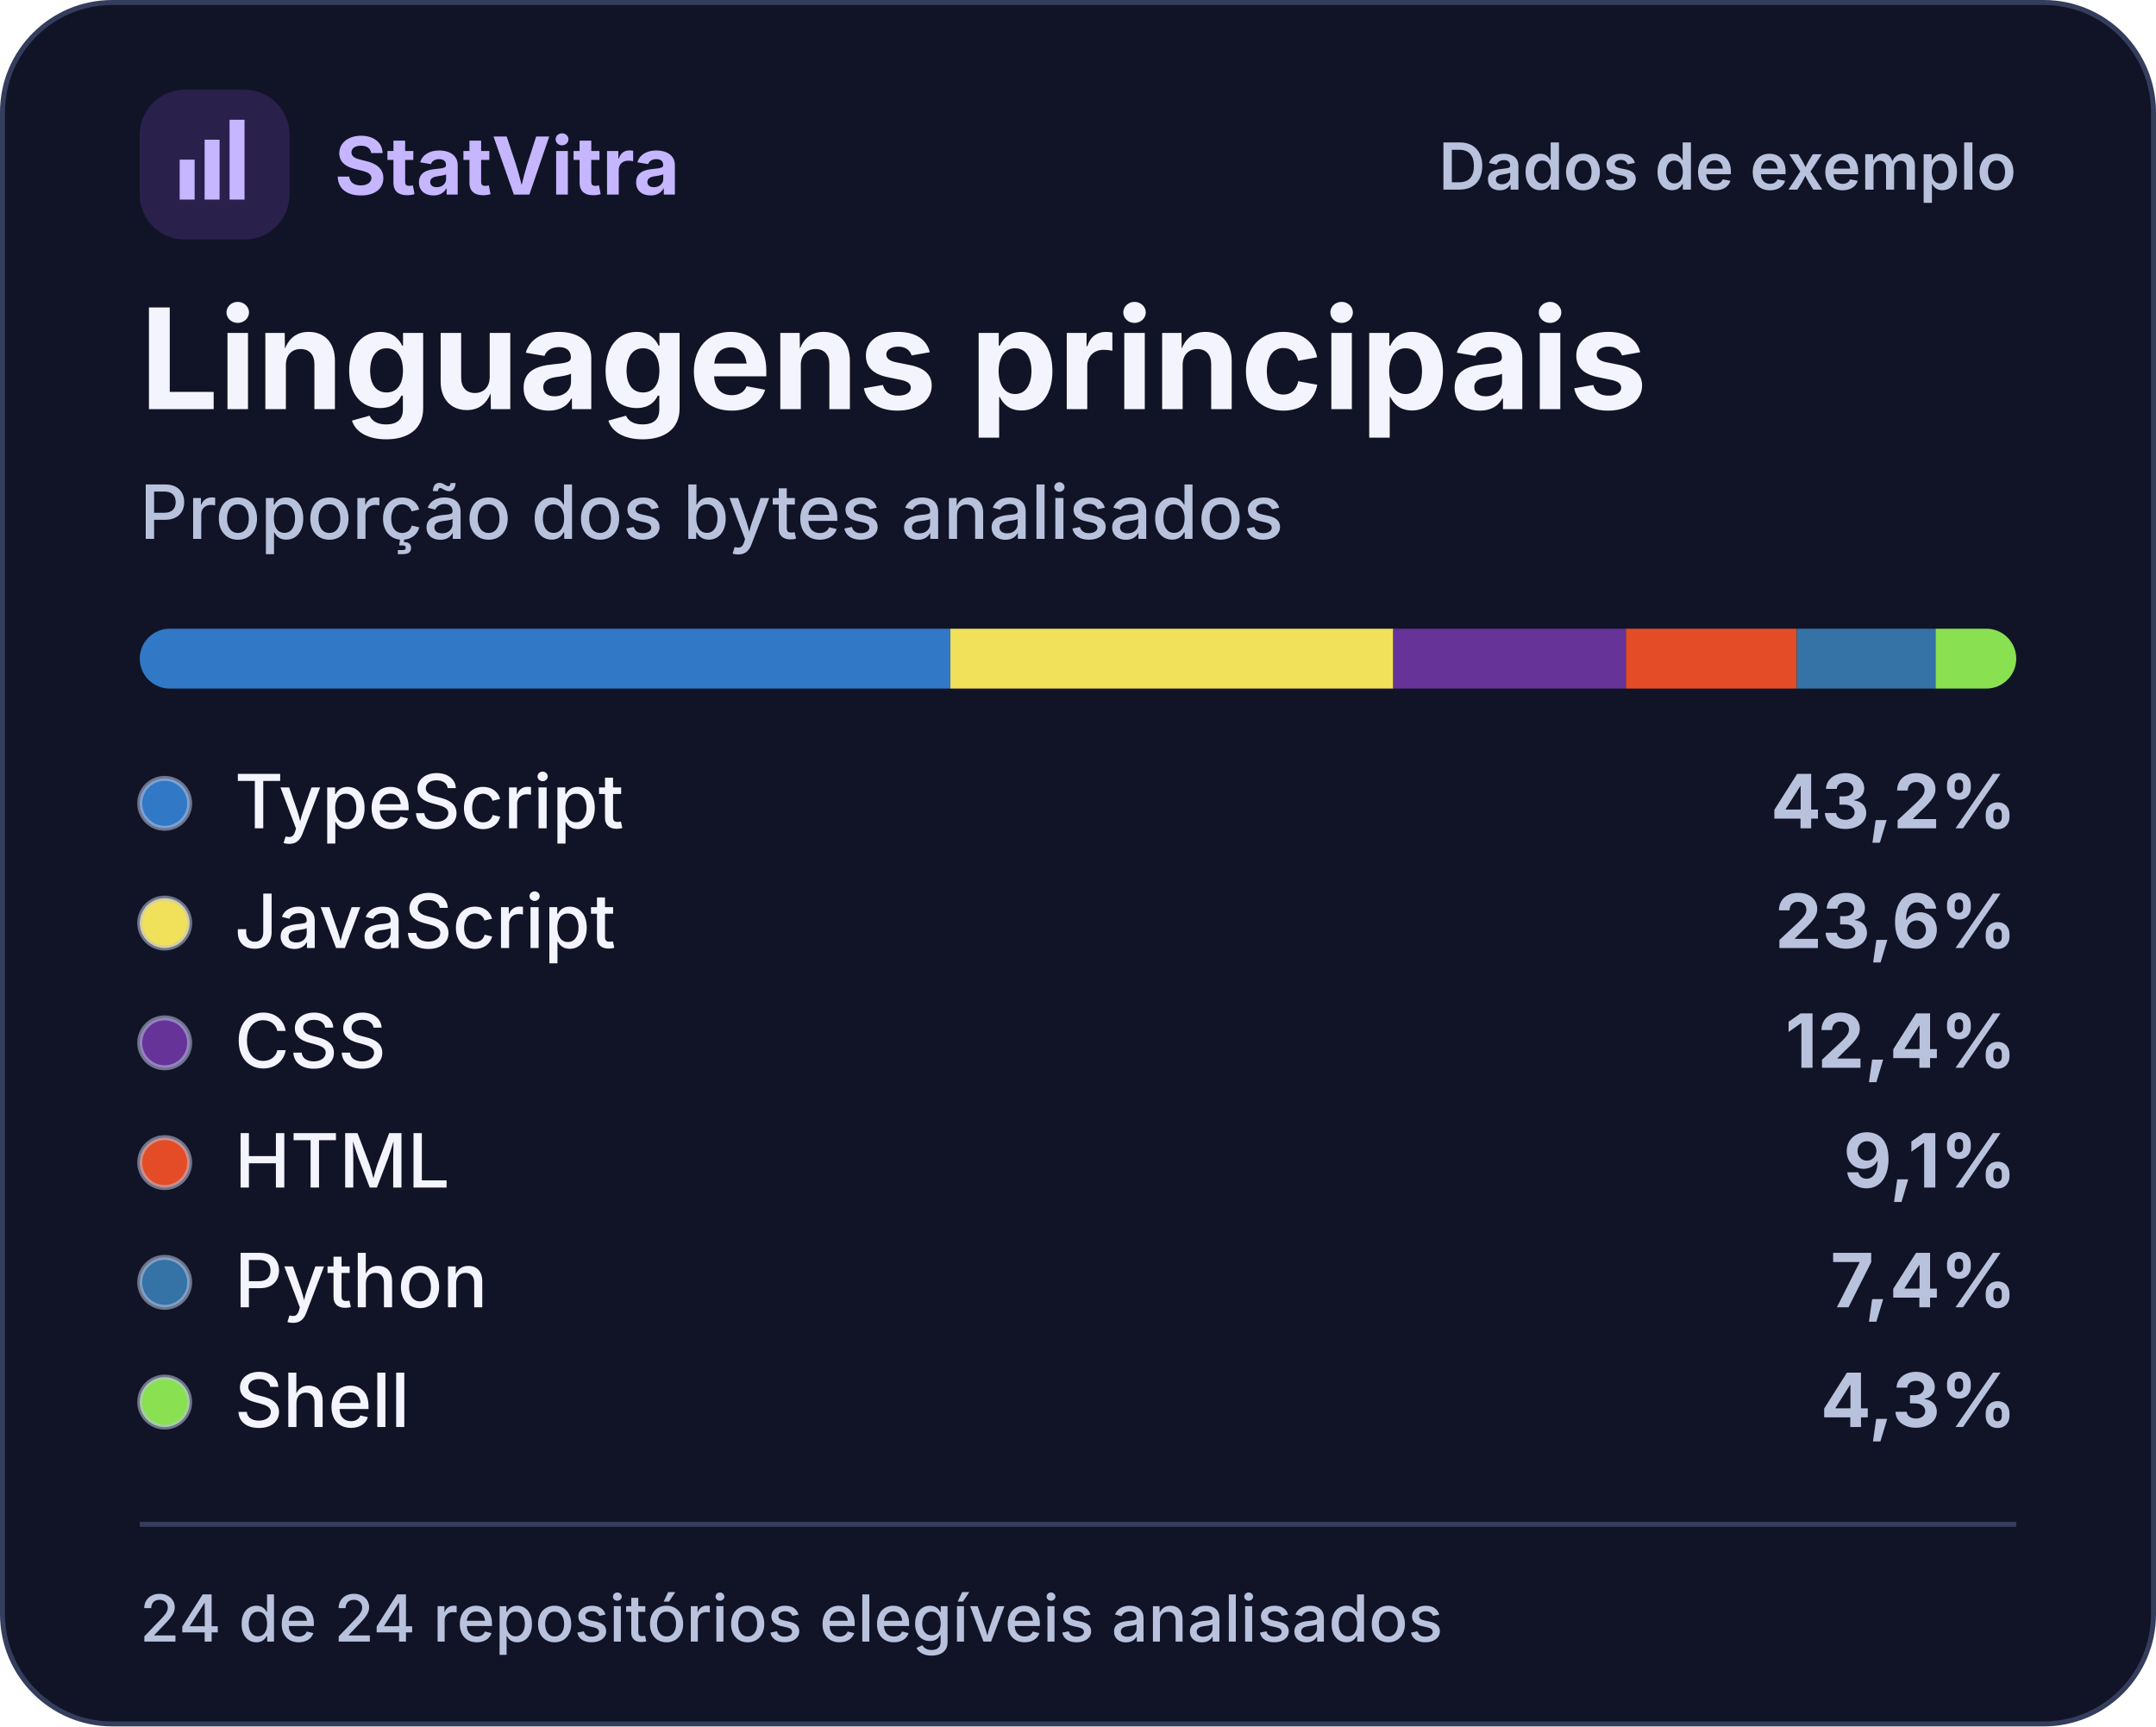
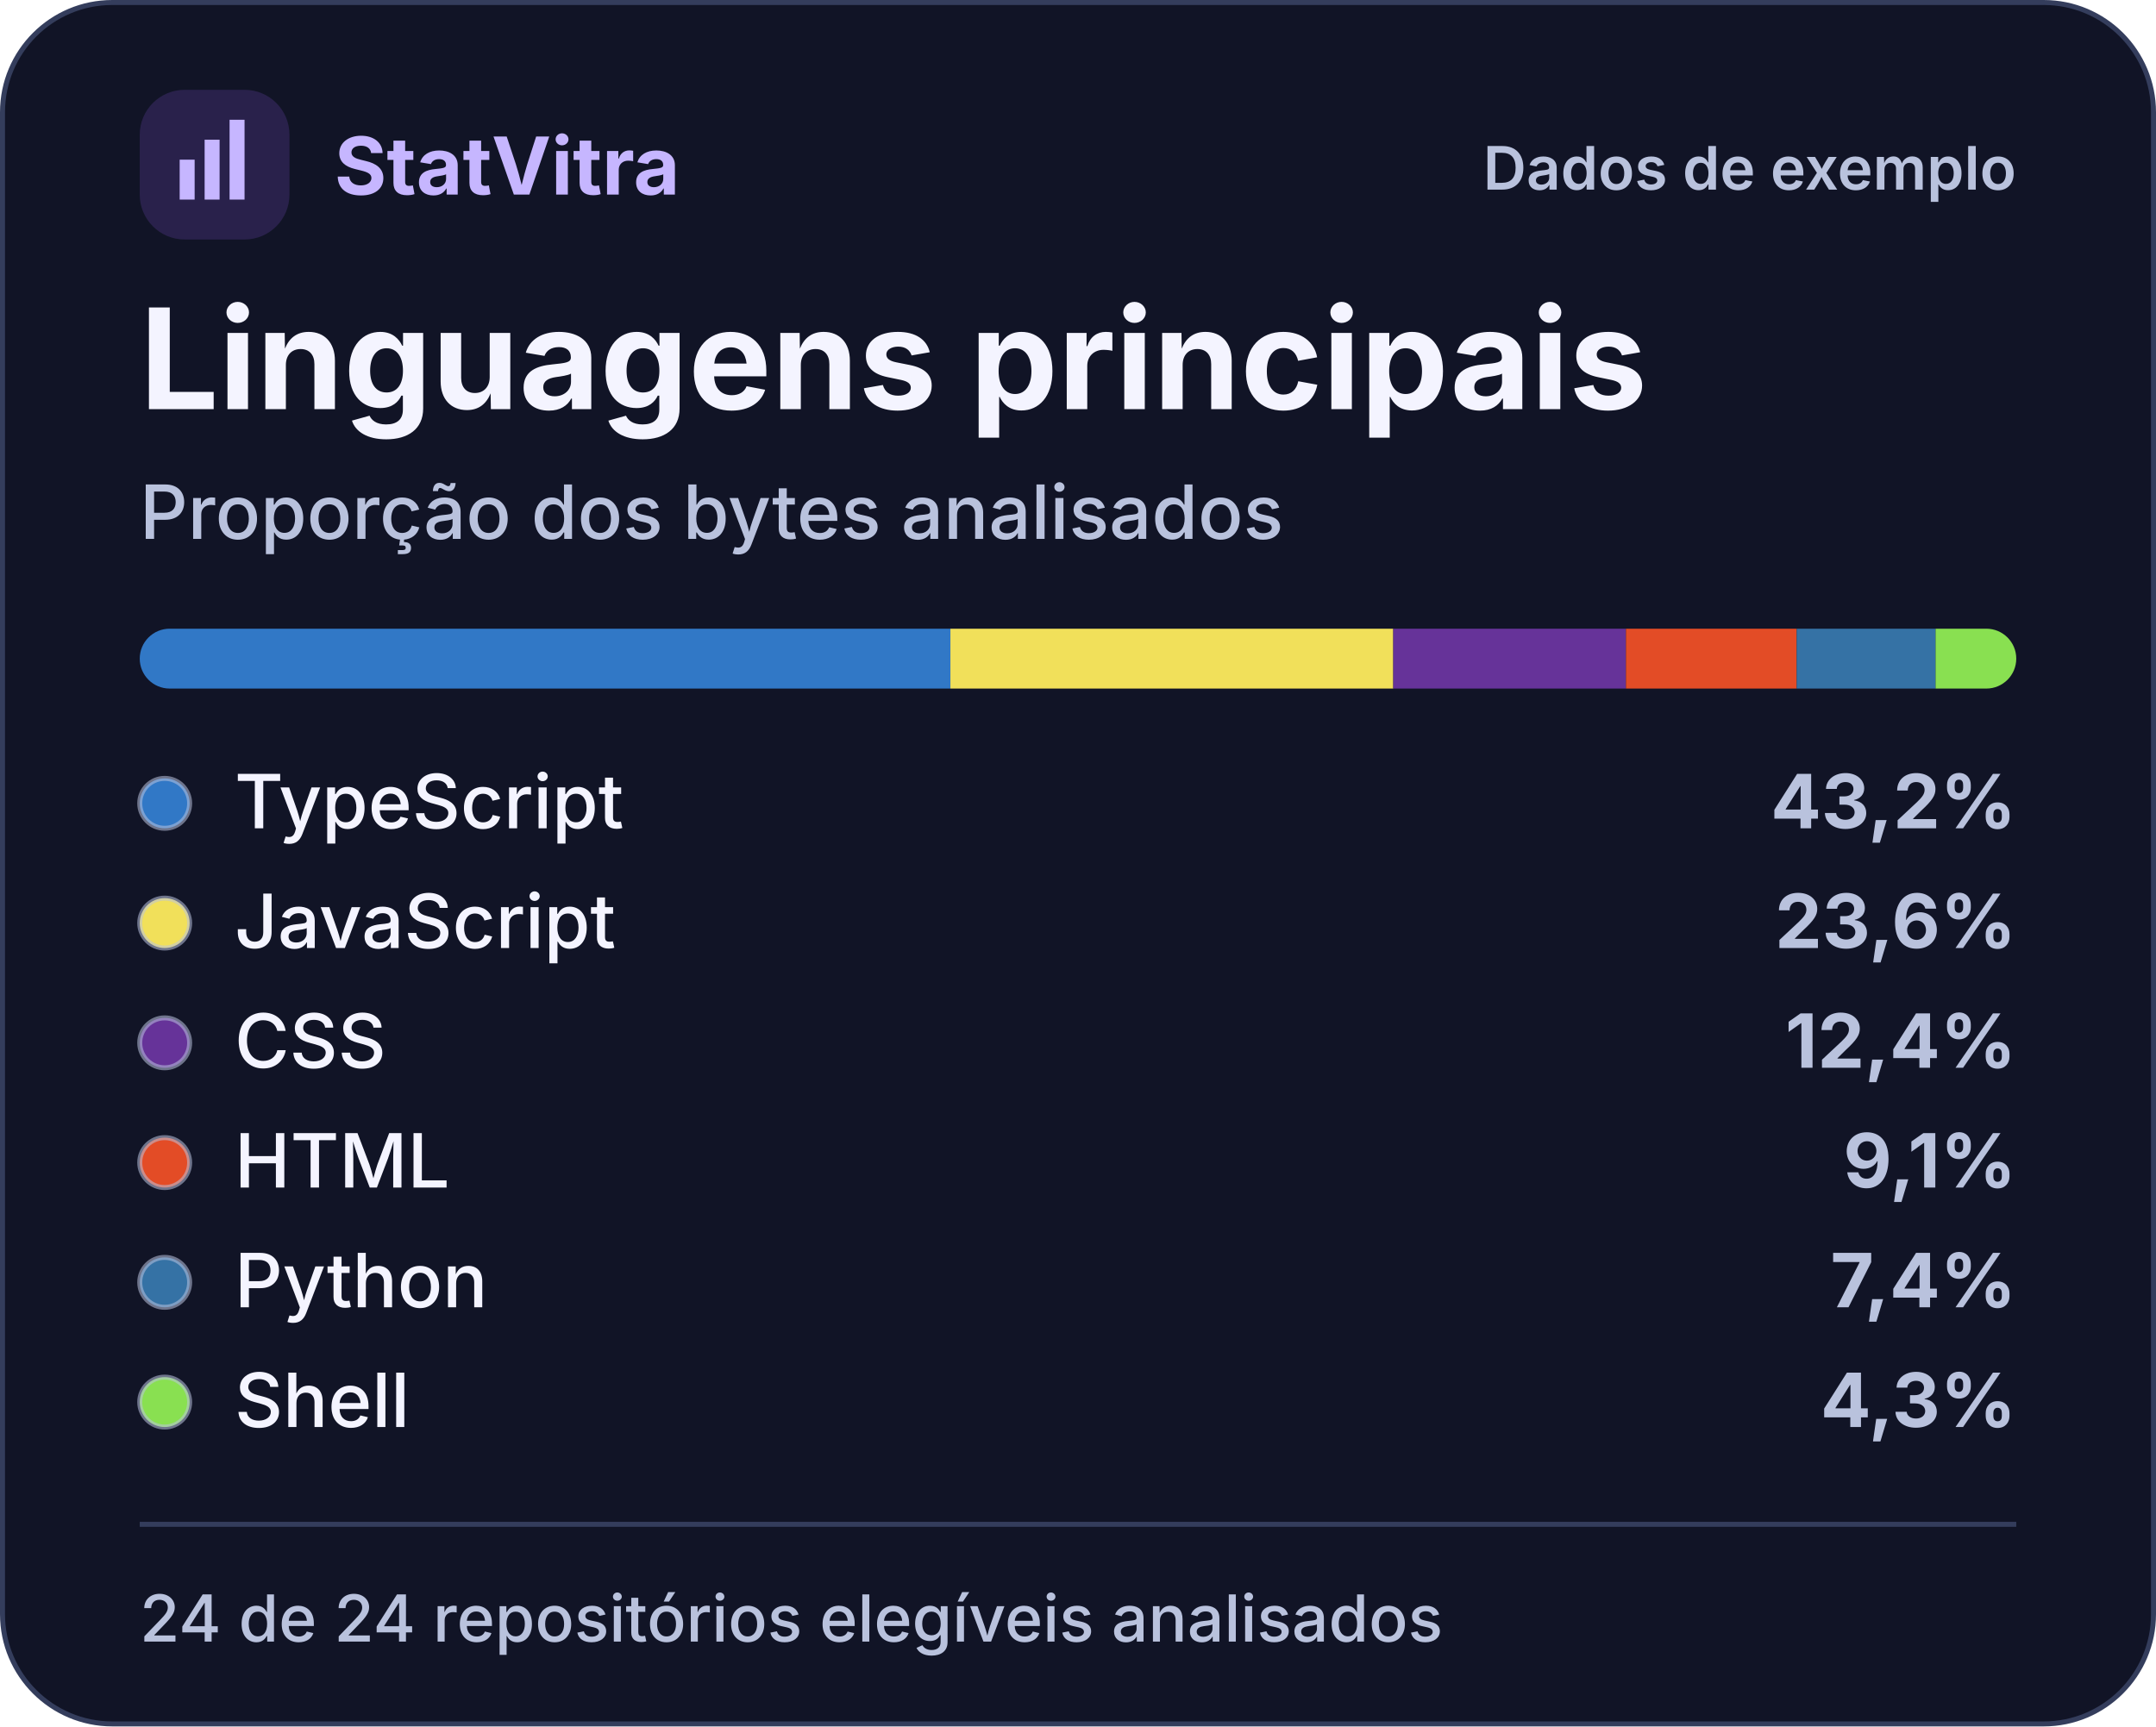
<svg xmlns="http://www.w3.org/2000/svg" width="432" height="346" viewBox="0 0 432 346" role="img" aria-labelledby="title description" xml:lang="pt-BR">
  <g font-family="system-ui, -apple-system, Segoe UI, sans-serif" font-variant-numeric="tabular-nums">
    <rect x="0.5" y="0.5" width="431" height="345" rx="22" fill="#111426" stroke="#343d5c" />
    <rect x="28" y="18" width="30" height="30" rx="9" fill="#29214b" stroke="none" />
    <path d="M36 32h3v8h-3zm5-4h3v12h-3zm5-4h3v16h-3z" fill="#c6b6ff" />
    <text x="67" y="39" font-size="16" font-weight="750" text-anchor="start" fill="#c6b6ff" unicode-bidi="plaintext">StatVitra</text>
-     <text x="404" y="38" font-size="13" font-weight="600" text-anchor="end" fill="#b9c2dd" unicode-bidi="plaintext">Dados de exemplo</text>
+     <text x="404" y="38" font-size="12" font-weight="600" text-anchor="end" fill="#b9c2dd" unicode-bidi="plaintext">Dados de exemplo</text>
    <text x="28" y="82" font-size="28" font-weight="750" text-anchor="start" fill="#f4f4ff" unicode-bidi="plaintext">Linguagens principais</text>
    <text x="28" y="108" font-size="15" font-weight="500" text-anchor="start" fill="#b9c2dd" unicode-bidi="plaintext">Proporção dos bytes analisados</text>
-     <defs>
-       <clipPath id="bar">
-         <rect x="28" y="126" width="376" height="12" rx="6" />
-       </clipPath>
-     </defs>
-     <g clip-path="url(#bar)">
-       <rect x="28" y="126" width="162.432" height="12" rx="0" fill="#3178c6" stroke="none" />
-       <rect x="190.432" y="126" width="88.736" height="12" rx="0" fill="#f1e05a" stroke="none" />
-       <rect x="279.168" y="126" width="46.624" height="12" rx="0" fill="#663399" stroke="none" />
-       <rect x="325.792" y="126" width="34.216" height="12" rx="0" fill="#e34c26" stroke="none" />
-       <rect x="360.008" y="126" width="27.824" height="12" rx="0" fill="#3572A5" stroke="none" />
-       <rect x="387.832" y="126" width="16.168" height="12" rx="0" fill="#89e051" stroke="none" />
+     <g transform="translate(0 0)">
+       <g class="content">
+         <defs>
+           <clipPath id="bar">
+             <rect x="28" y="126" width="376" height="12" rx="6" />
+           </clipPath>
+         </defs>
+         <g clip-path="url(#bar)">
+           <rect x="28" y="126" width="162.432" height="12" rx="0" fill="#3178c6" stroke="none" />
+           <rect x="190.432" y="126" width="88.736" height="12" rx="0" fill="#f1e05a" stroke="none" />
+           <rect x="279.168" y="126" width="46.624" height="12" rx="0" fill="#663399" stroke="none" />
+           <rect x="325.792" y="126" width="34.216" height="12" rx="0" fill="#e34c26" stroke="none" />
+           <rect x="360.008" y="126" width="27.824" height="12" rx="0" fill="#3572A5" stroke="none" />
+           <rect x="387.832" y="126" width="16.168" height="12" rx="0" fill="#89e051" stroke="none" />
+         </g>
+         <circle cx="33" cy="161" r="5" fill="#3178c6" stroke="#b9c2dd" stroke-opacity=".55" />
+         <text x="47" y="166" font-size="15" font-weight="550" text-anchor="start" fill="#f4f4ff" unicode-bidi="plaintext">TypeScript</text>
+         <text x="404" y="166" font-size="15" font-weight="650" text-anchor="end" fill="#b9c2dd" unicode-bidi="plaintext">43,2%</text>
+         <circle cx="33" cy="185" r="5" fill="#f1e05a" stroke="#b9c2dd" stroke-opacity=".55" />
+         <text x="47" y="190" font-size="15" font-weight="550" text-anchor="start" fill="#f4f4ff" unicode-bidi="plaintext">JavaScript</text>
+         <text x="404" y="190" font-size="15" font-weight="650" text-anchor="end" fill="#b9c2dd" unicode-bidi="plaintext">23,6%</text>
+         <circle cx="33" cy="209" r="5" fill="#663399" stroke="#b9c2dd" stroke-opacity=".55" />
+         <text x="47" y="214" font-size="15" font-weight="550" text-anchor="start" fill="#f4f4ff" unicode-bidi="plaintext">CSS</text>
+         <text x="404" y="214" font-size="15" font-weight="650" text-anchor="end" fill="#b9c2dd" unicode-bidi="plaintext">12,4%</text>
+         <circle cx="33" cy="233" r="5" fill="#e34c26" stroke="#b9c2dd" stroke-opacity=".55" />
+         <text x="47" y="238" font-size="15" font-weight="550" text-anchor="start" fill="#f4f4ff" unicode-bidi="plaintext">HTML</text>
+         <text x="404" y="238" font-size="15" font-weight="650" text-anchor="end" fill="#b9c2dd" unicode-bidi="plaintext">9,1%</text>
+         <circle cx="33" cy="257" r="5" fill="#3572A5" stroke="#b9c2dd" stroke-opacity=".55" />
+         <text x="47" y="262" font-size="15" font-weight="550" text-anchor="start" fill="#f4f4ff" unicode-bidi="plaintext">Python</text>
+         <text x="404" y="262" font-size="15" font-weight="650" text-anchor="end" fill="#b9c2dd" unicode-bidi="plaintext">7,4%</text>
+         <circle cx="33" cy="281" r="5" fill="#89e051" stroke="#b9c2dd" stroke-opacity=".55" />
+         <text x="47" y="286" font-size="15" font-weight="550" text-anchor="start" fill="#f4f4ff" unicode-bidi="plaintext">Shell</text>
+         <text x="404" y="286" font-size="15" font-weight="650" text-anchor="end" fill="#b9c2dd" unicode-bidi="plaintext">4,3%</text>
+       </g>
    </g>
-     <circle cx="33" cy="161" r="5" fill="#3178c6" stroke="#b9c2dd" stroke-opacity=".55" />
-     <text x="47" y="166" font-size="15" font-weight="550" text-anchor="start" fill="#f4f4ff" unicode-bidi="plaintext">TypeScript</text>
-     <text x="404" y="166" font-size="15" font-weight="650" text-anchor="end" fill="#b9c2dd" unicode-bidi="plaintext">43,2%</text>
-     <circle cx="33" cy="185" r="5" fill="#f1e05a" stroke="#b9c2dd" stroke-opacity=".55" />
-     <text x="47" y="190" font-size="15" font-weight="550" text-anchor="start" fill="#f4f4ff" unicode-bidi="plaintext">JavaScript</text>
-     <text x="404" y="190" font-size="15" font-weight="650" text-anchor="end" fill="#b9c2dd" unicode-bidi="plaintext">23,6%</text>
-     <circle cx="33" cy="209" r="5" fill="#663399" stroke="#b9c2dd" stroke-opacity=".55" />
-     <text x="47" y="214" font-size="15" font-weight="550" text-anchor="start" fill="#f4f4ff" unicode-bidi="plaintext">CSS</text>
-     <text x="404" y="214" font-size="15" font-weight="650" text-anchor="end" fill="#b9c2dd" unicode-bidi="plaintext">12,4%</text>
-     <circle cx="33" cy="233" r="5" fill="#e34c26" stroke="#b9c2dd" stroke-opacity=".55" />
-     <text x="47" y="238" font-size="15" font-weight="550" text-anchor="start" fill="#f4f4ff" unicode-bidi="plaintext">HTML</text>
-     <text x="404" y="238" font-size="15" font-weight="650" text-anchor="end" fill="#b9c2dd" unicode-bidi="plaintext">9,1%</text>
-     <circle cx="33" cy="257" r="5" fill="#3572A5" stroke="#b9c2dd" stroke-opacity=".55" />
-     <text x="47" y="262" font-size="15" font-weight="550" text-anchor="start" fill="#f4f4ff" unicode-bidi="plaintext">Python</text>
-     <text x="404" y="262" font-size="15" font-weight="650" text-anchor="end" fill="#b9c2dd" unicode-bidi="plaintext">7,4%</text>
-     <circle cx="33" cy="281" r="5" fill="#89e051" stroke="#b9c2dd" stroke-opacity=".55" />
-     <text x="47" y="286" font-size="15" font-weight="550" text-anchor="start" fill="#f4f4ff" unicode-bidi="plaintext">Shell</text>
-     <text x="404" y="286" font-size="15" font-weight="650" text-anchor="end" fill="#b9c2dd" unicode-bidi="plaintext">4,3%</text>
    <rect x="28" y="305" width="376" height="1" rx="0" fill="#343d5c" stroke="none" />
    <text x="28" y="329" font-size="13" font-weight="500" text-anchor="start" fill="#b9c2dd" unicode-bidi="plaintext">24 de 24 repositórios elegíveis analisados</text>
  </g>
</svg>
